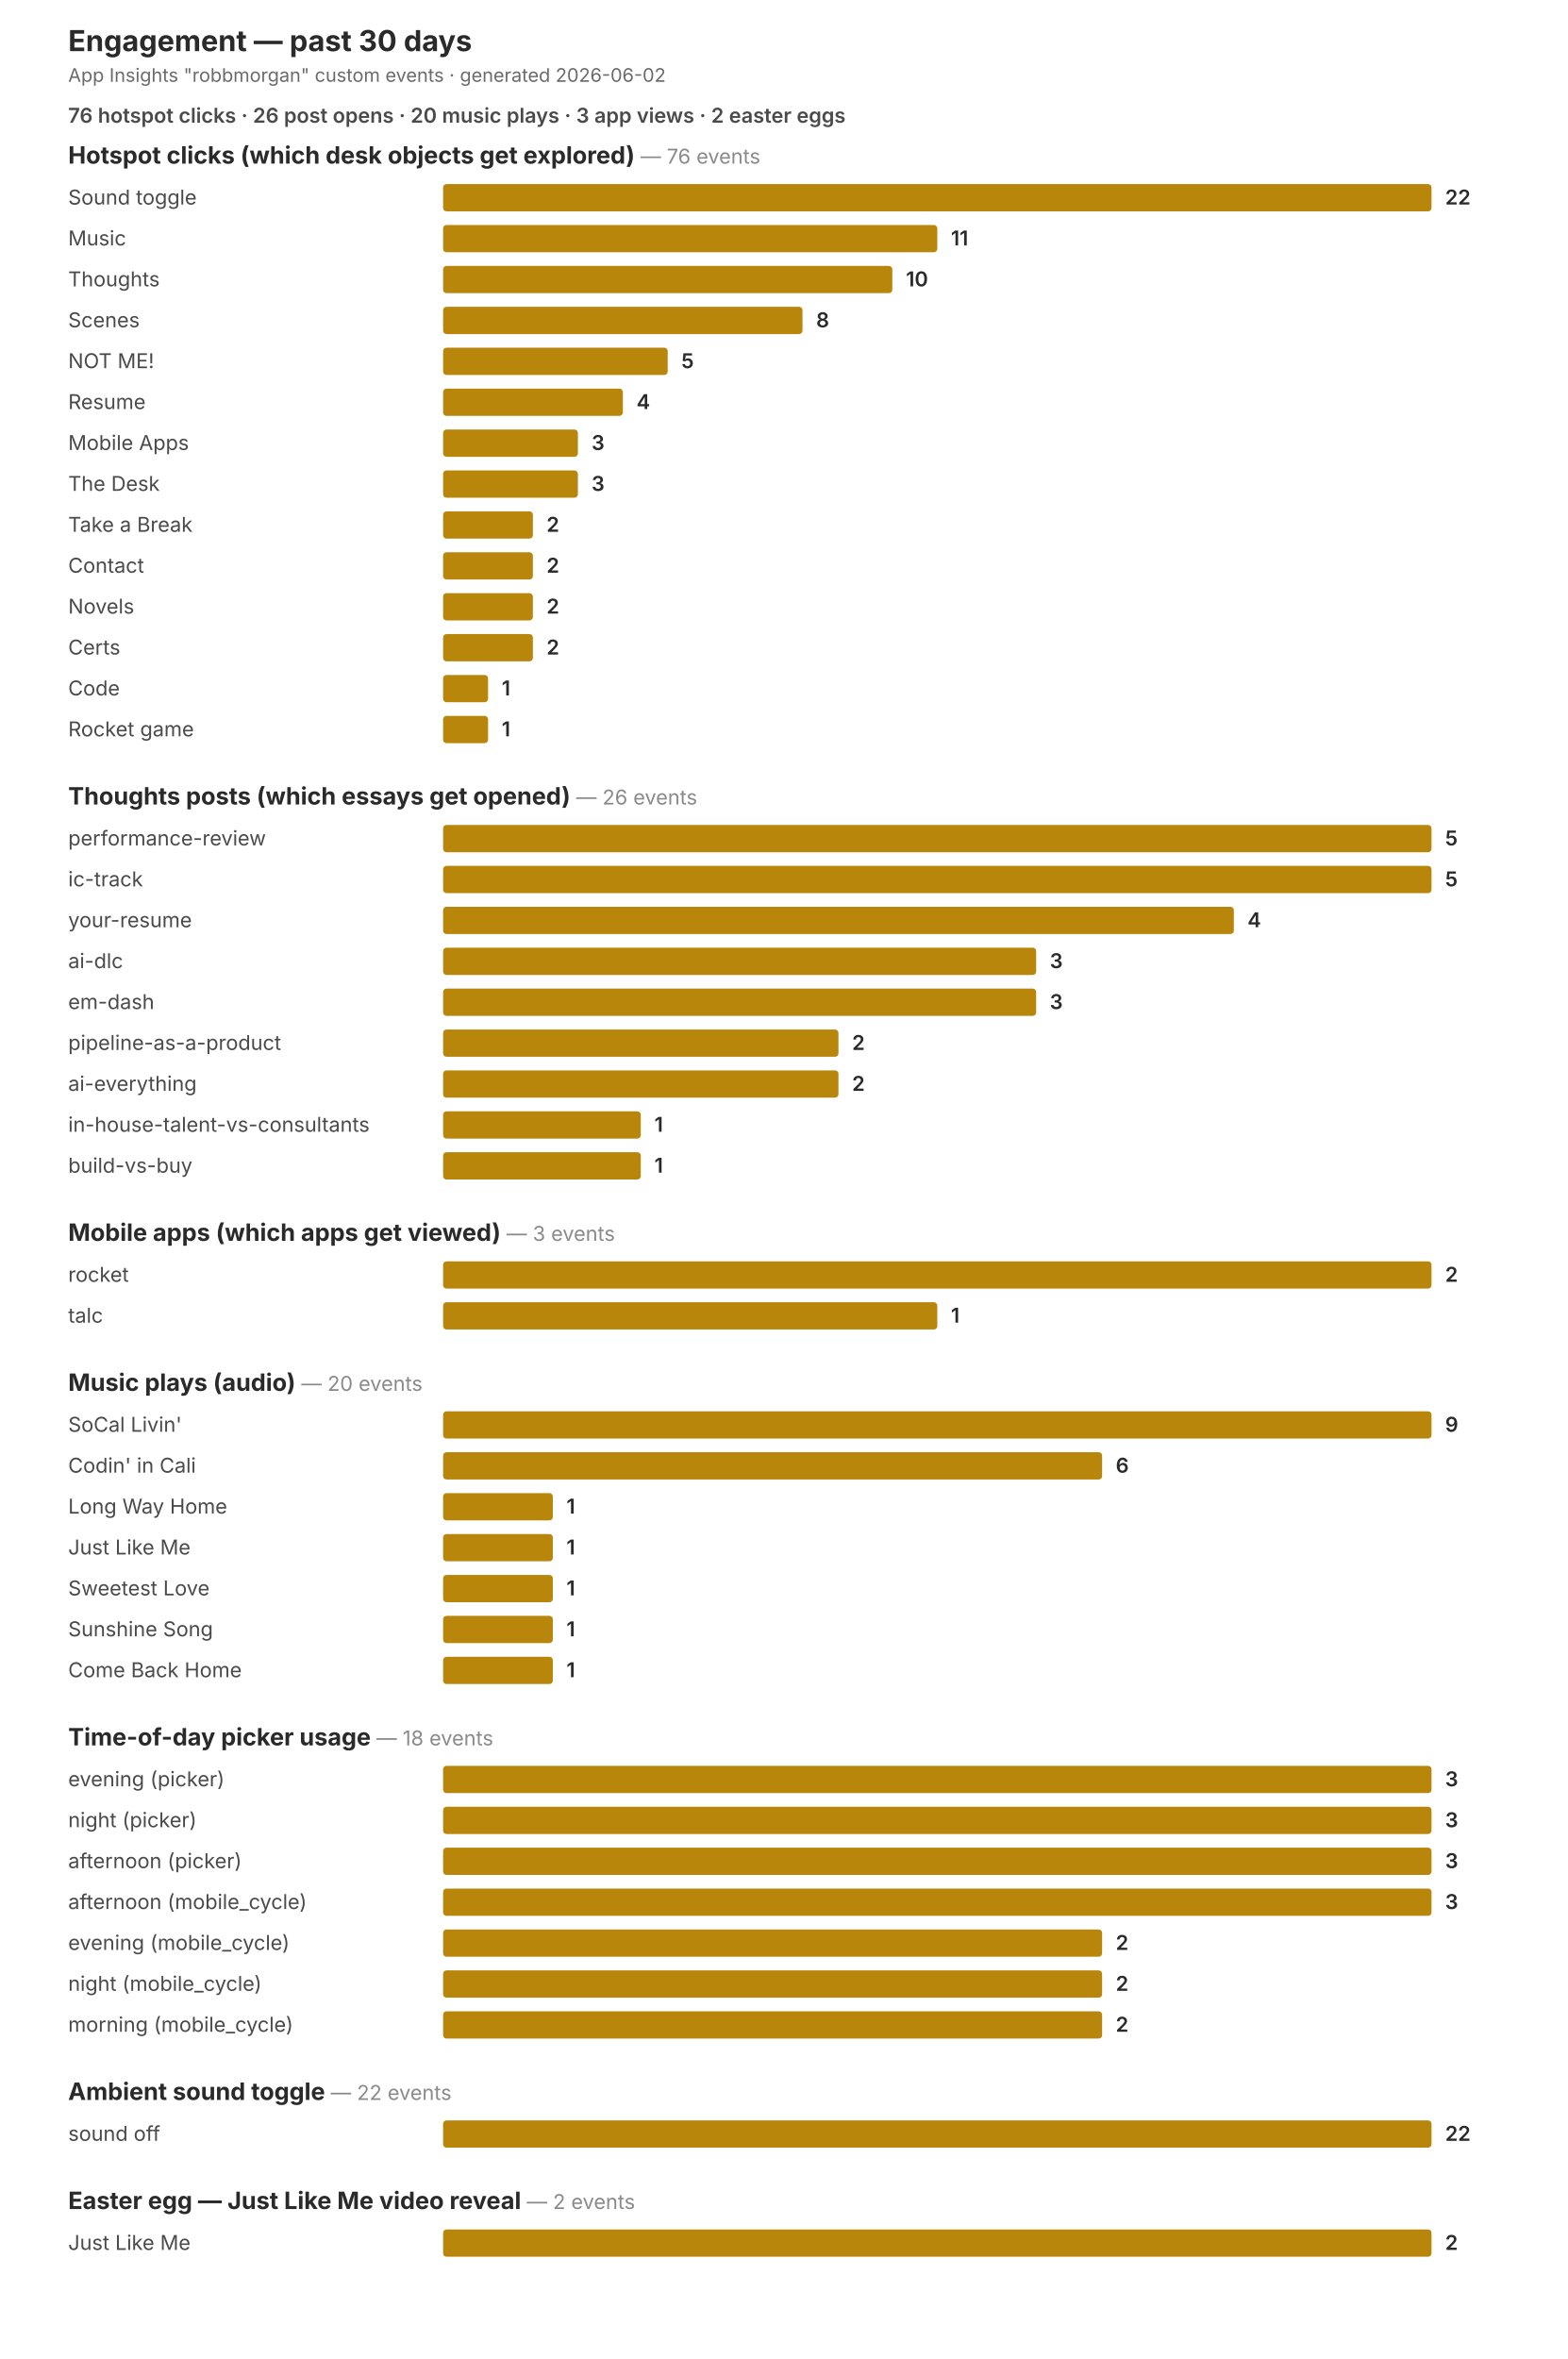
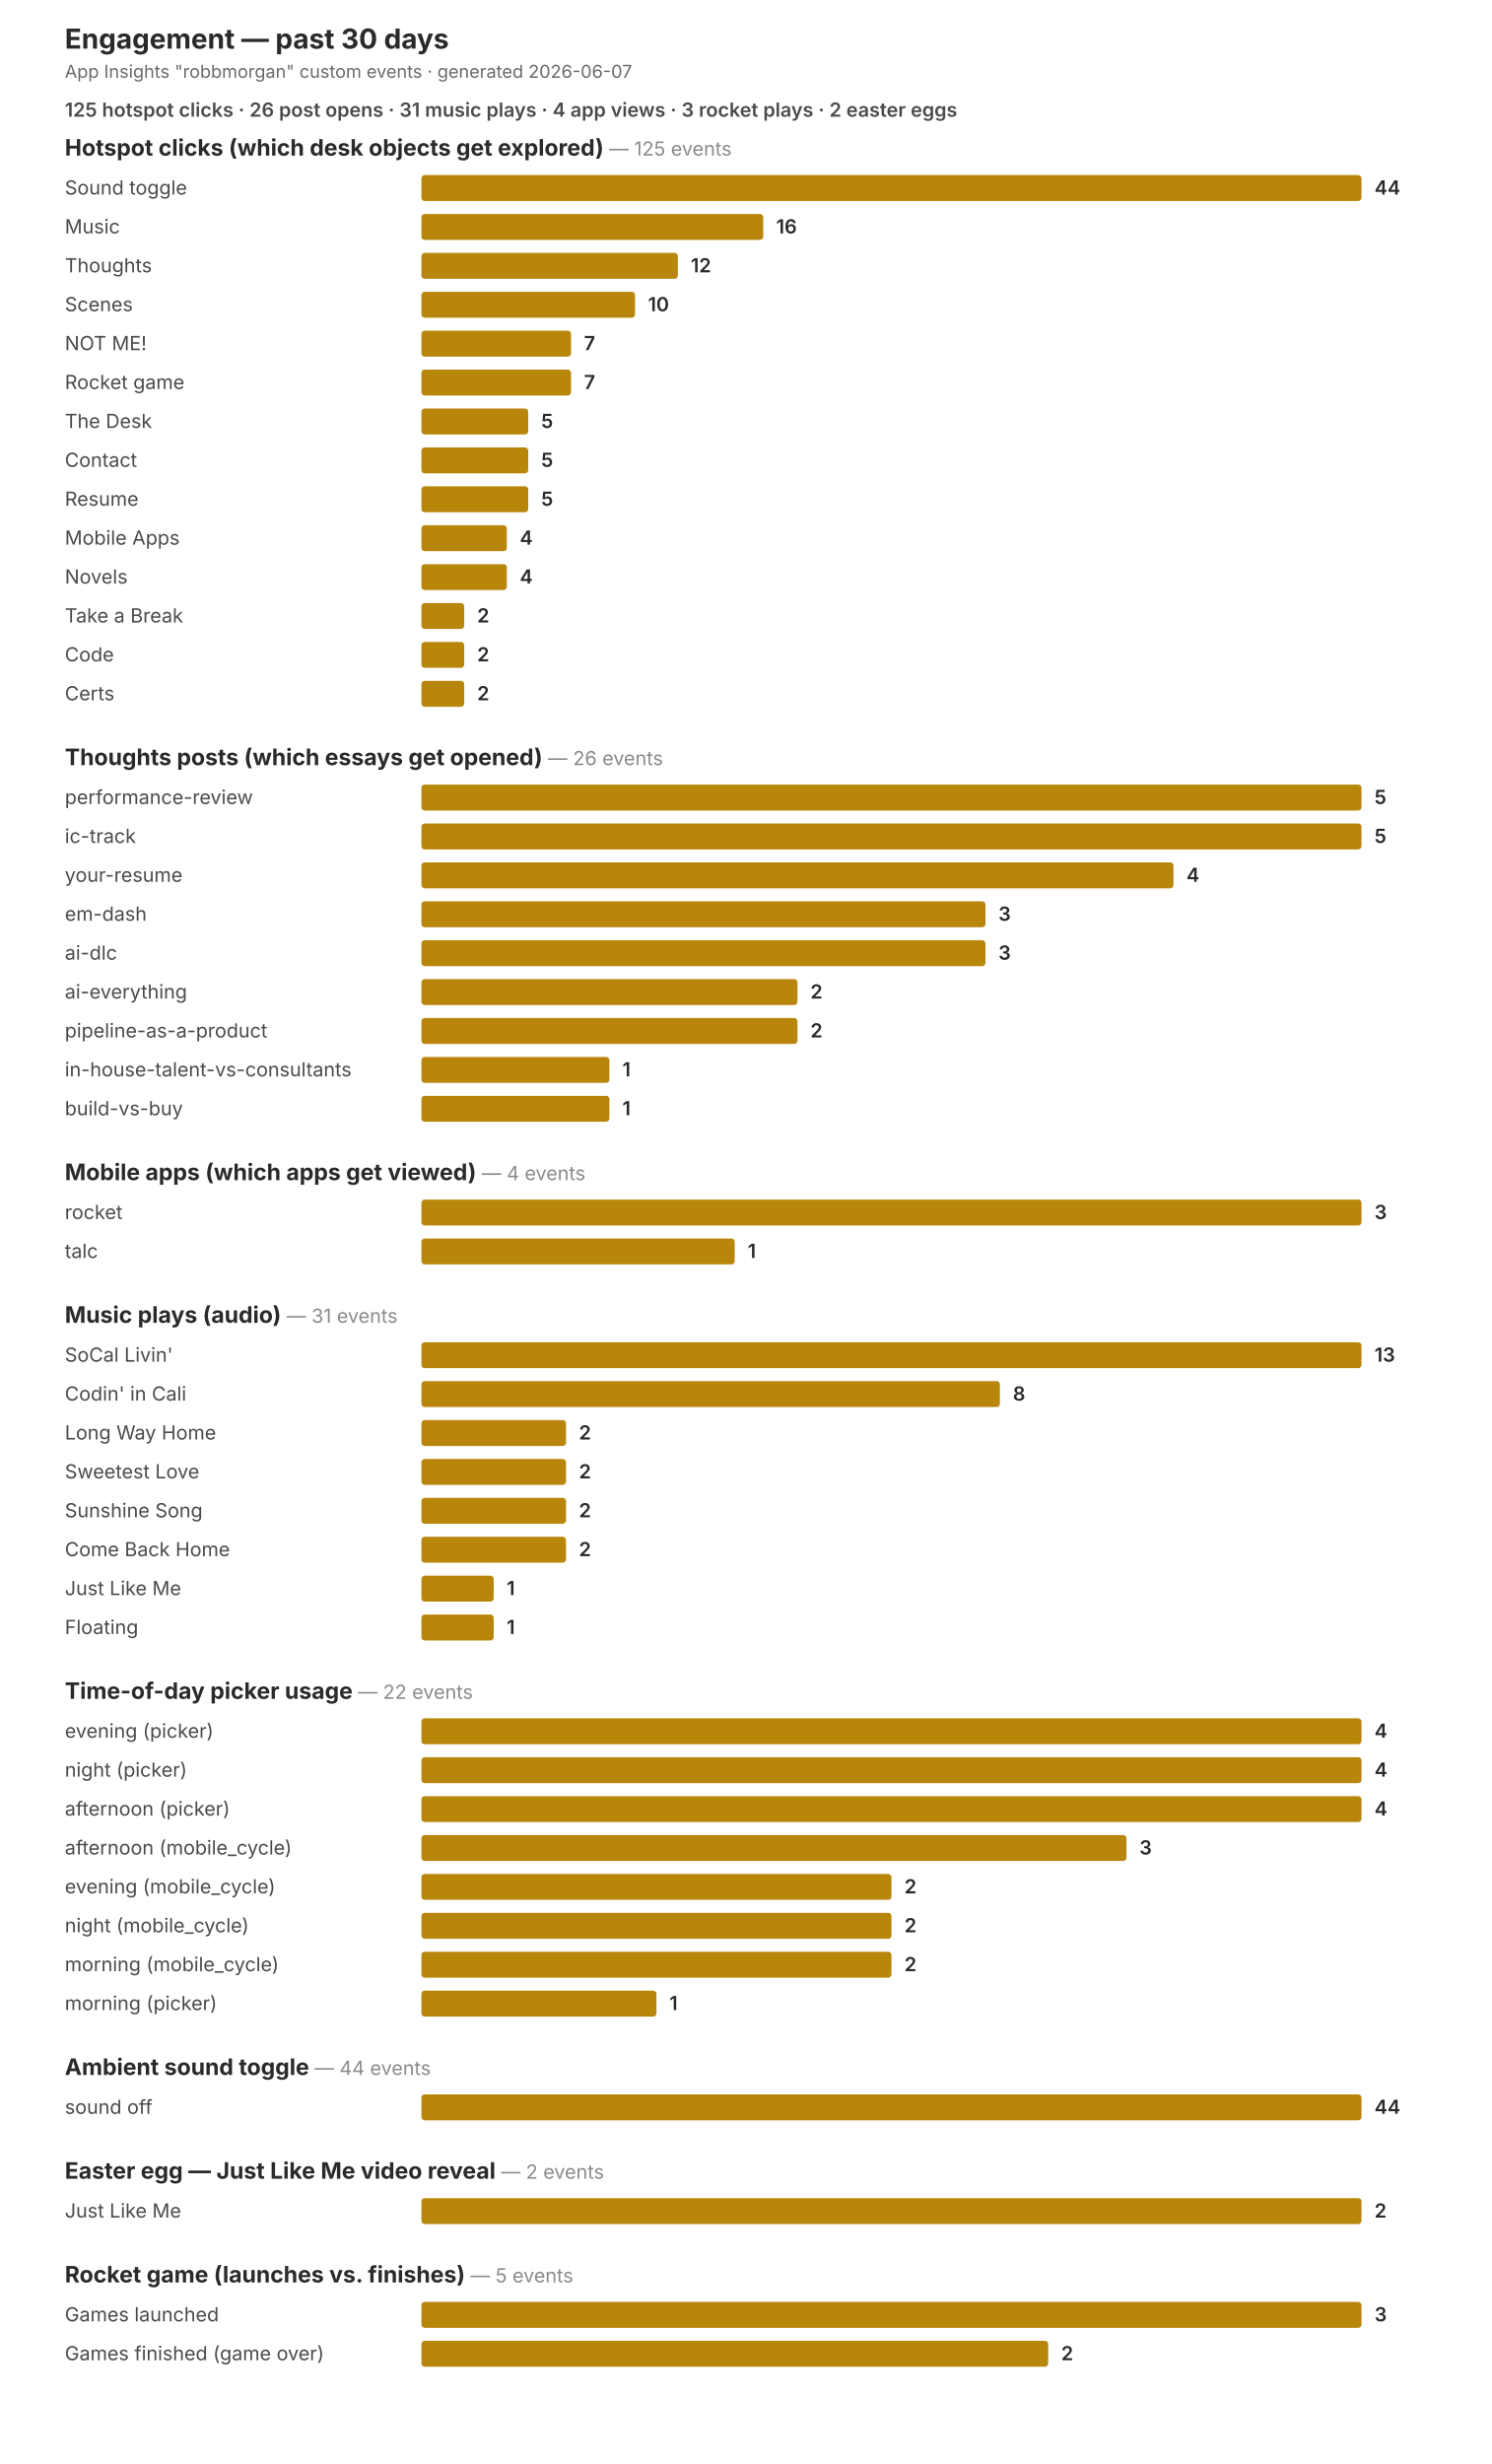
- <svg xmlns="http://www.w3.org/2000/svg" viewBox="0 0 920 1384" width="920" height="1384" font-family="-apple-system, BlinkMacSystemFont, system-ui, sans-serif">
+ <svg xmlns="http://www.w3.org/2000/svg" viewBox="0 0 920 1520" width="920" height="1520" font-family="-apple-system, BlinkMacSystemFont, system-ui, sans-serif">
  <style>
    .title       { font-size: 17px; font-weight: 700; fill: #2a2a2a; }
    .subtitle    { font-size: 11px; fill: #6a6a6a; }
    .summary     { font-size: 12px; fill: #4a4a4a; font-weight: 600; }
    .section-title { font-size: 14px; font-weight: 700; fill: #2a2a2a; }
    .section-total { font-size: 12px; font-weight: 400; fill: #8a8a8a; }
    .bar-label   { font-size: 12px; fill: #4a4a4a; }
    .bar         { fill: #b8860b; }
    .bar-value   { font-size: 12px; font-weight: 600; fill: #2a2a2a; }
    .empty       { font-size: 12px; fill: #8a8a8a; font-style: italic; }
  </style>
  <text x="40" y="30" class="title">Engagement — past 30 days</text>
-   <text x="40" y="48" class="subtitle">App Insights "robbmorgan" custom events · generated 2026-06-02</text>
-   <text x="40" y="72" class="summary">76 hotspot clicks · 26 post opens · 20 music plays · 3 app views · 2 easter eggs</text>
-   <text x="40" y="96" class="section-title">Hotspot clicks (which desk objects get explored) <tspan class="section-total">— 76 events</tspan>
+   <text x="40" y="48" class="subtitle">App Insights "robbmorgan" custom events · generated 2026-06-07</text>
+   <text x="40" y="72" class="summary">125 hotspot clicks · 26 post opens · 31 music plays · 4 app views · 3 rocket plays · 2 easter eggs</text>
+   <text x="40" y="96" class="section-title">Hotspot clicks (which desk objects get explored) <tspan class="section-total">— 125 events</tspan>
  </text>
  <text x="40" y="120" class="bar-label">Sound toggle</text>
  <rect x="260" y="108" width="580.0" height="16" rx="2" class="bar" />
-   <text x="848.0" y="120" class="bar-value">22</text>
+   <text x="848.0" y="120" class="bar-value">44</text>
  <text x="40" y="144" class="bar-label">Music</text>
-   <rect x="260" y="132" width="290.0" height="16" rx="2" class="bar" />
-   <text x="558.0" y="144" class="bar-value">11</text>
+   <rect x="260" y="132" width="210.9" height="16" rx="2" class="bar" />
+   <text x="478.9" y="144" class="bar-value">16</text>
  <text x="40" y="168" class="bar-label">Thoughts</text>
-   <rect x="260" y="156" width="263.6" height="16" rx="2" class="bar" />
-   <text x="531.6" y="168" class="bar-value">10</text>
+   <rect x="260" y="156" width="158.2" height="16" rx="2" class="bar" />
+   <text x="426.2" y="168" class="bar-value">12</text>
  <text x="40" y="192" class="bar-label">Scenes</text>
-   <rect x="260" y="180" width="210.9" height="16" rx="2" class="bar" />
-   <text x="478.9" y="192" class="bar-value">8</text>
+   <rect x="260" y="180" width="131.8" height="16" rx="2" class="bar" />
+   <text x="399.8" y="192" class="bar-value">10</text>
  <text x="40" y="216" class="bar-label">NOT ME!</text>
-   <rect x="260" y="204" width="131.8" height="16" rx="2" class="bar" />
-   <text x="399.8" y="216" class="bar-value">5</text>
-   <text x="40" y="240" class="bar-label">Resume</text>
-   <rect x="260" y="228" width="105.5" height="16" rx="2" class="bar" />
-   <text x="373.5" y="240" class="bar-value">4</text>
-   <text x="40" y="264" class="bar-label">Mobile Apps</text>
-   <rect x="260" y="252" width="79.1" height="16" rx="2" class="bar" />
-   <text x="347.1" y="264" class="bar-value">3</text>
-   <text x="40" y="288" class="bar-label">The Desk</text>
-   <rect x="260" y="276" width="79.1" height="16" rx="2" class="bar" />
-   <text x="347.1" y="288" class="bar-value">3</text>
-   <text x="40" y="312" class="bar-label">Take a Break</text>
-   <rect x="260" y="300" width="52.7" height="16" rx="2" class="bar" />
-   <text x="320.7" y="312" class="bar-value">2</text>
-   <text x="40" y="336" class="bar-label">Contact</text>
+   <rect x="260" y="204" width="92.3" height="16" rx="2" class="bar" />
+   <text x="360.3" y="216" class="bar-value">7</text>
+   <text x="40" y="240" class="bar-label">Rocket game</text>
+   <rect x="260" y="228" width="92.3" height="16" rx="2" class="bar" />
+   <text x="360.3" y="240" class="bar-value">7</text>
+   <text x="40" y="264" class="bar-label">The Desk</text>
+   <rect x="260" y="252" width="65.9" height="16" rx="2" class="bar" />
+   <text x="333.9" y="264" class="bar-value">5</text>
+   <text x="40" y="288" class="bar-label">Contact</text>
+   <rect x="260" y="276" width="65.9" height="16" rx="2" class="bar" />
+   <text x="333.9" y="288" class="bar-value">5</text>
+   <text x="40" y="312" class="bar-label">Resume</text>
+   <rect x="260" y="300" width="65.9" height="16" rx="2" class="bar" />
+   <text x="333.9" y="312" class="bar-value">5</text>
+   <text x="40" y="336" class="bar-label">Mobile Apps</text>
  <rect x="260" y="324" width="52.7" height="16" rx="2" class="bar" />
-   <text x="320.7" y="336" class="bar-value">2</text>
+   <text x="320.7" y="336" class="bar-value">4</text>
  <text x="40" y="360" class="bar-label">Novels</text>
  <rect x="260" y="348" width="52.7" height="16" rx="2" class="bar" />
-   <text x="320.7" y="360" class="bar-value">2</text>
-   <text x="40" y="384" class="bar-label">Certs</text>
-   <rect x="260" y="372" width="52.7" height="16" rx="2" class="bar" />
-   <text x="320.7" y="384" class="bar-value">2</text>
+   <text x="320.7" y="360" class="bar-value">4</text>
+   <text x="40" y="384" class="bar-label">Take a Break</text>
+   <rect x="260" y="372" width="26.4" height="16" rx="2" class="bar" />
+   <text x="294.4" y="384" class="bar-value">2</text>
  <text x="40" y="408" class="bar-label">Code</text>
  <rect x="260" y="396" width="26.4" height="16" rx="2" class="bar" />
-   <text x="294.4" y="408" class="bar-value">1</text>
-   <text x="40" y="432" class="bar-label">Rocket game</text>
+   <text x="294.4" y="408" class="bar-value">2</text>
+   <text x="40" y="432" class="bar-label">Certs</text>
  <rect x="260" y="420" width="26.4" height="16" rx="2" class="bar" />
-   <text x="294.4" y="432" class="bar-value">1</text>
+   <text x="294.4" y="432" class="bar-value">2</text>
  <text x="40" y="472" class="section-title">Thoughts posts (which essays get opened) <tspan class="section-total">— 26 events</tspan>
  </text>
  <text x="40" y="496" class="bar-label">performance-review</text>
  <rect x="260" y="484" width="580.0" height="16" rx="2" class="bar" />
  <text x="848.0" y="496" class="bar-value">5</text>
  <text x="40" y="520" class="bar-label">ic-track</text>
  <rect x="260" y="508" width="580.0" height="16" rx="2" class="bar" />
  <text x="848.0" y="520" class="bar-value">5</text>
  <text x="40" y="544" class="bar-label">your-resume</text>
  <rect x="260" y="532" width="464.0" height="16" rx="2" class="bar" />
  <text x="732.0" y="544" class="bar-value">4</text>
-   <text x="40" y="568" class="bar-label">ai-dlc</text>
+   <text x="40" y="568" class="bar-label">em-dash</text>
  <rect x="260" y="556" width="348.0" height="16" rx="2" class="bar" />
  <text x="616.0" y="568" class="bar-value">3</text>
-   <text x="40" y="592" class="bar-label">em-dash</text>
+   <text x="40" y="592" class="bar-label">ai-dlc</text>
  <rect x="260" y="580" width="348.0" height="16" rx="2" class="bar" />
  <text x="616.0" y="592" class="bar-value">3</text>
-   <text x="40" y="616" class="bar-label">pipeline-as-a-product</text>
+   <text x="40" y="616" class="bar-label">ai-everything</text>
  <rect x="260" y="604" width="232.0" height="16" rx="2" class="bar" />
  <text x="500.0" y="616" class="bar-value">2</text>
-   <text x="40" y="640" class="bar-label">ai-everything</text>
+   <text x="40" y="640" class="bar-label">pipeline-as-a-product</text>
  <rect x="260" y="628" width="232.0" height="16" rx="2" class="bar" />
  <text x="500.0" y="640" class="bar-value">2</text>
  <text x="40" y="664" class="bar-label">in-house-talent-vs-consultants</text>
  <rect x="260" y="652" width="116.0" height="16" rx="2" class="bar" />
  <text x="384.0" y="664" class="bar-value">1</text>
  <text x="40" y="688" class="bar-label">build-vs-buy</text>
  <rect x="260" y="676" width="116.0" height="16" rx="2" class="bar" />
  <text x="384.0" y="688" class="bar-value">1</text>
-   <text x="40" y="728" class="section-title">Mobile apps (which apps get viewed) <tspan class="section-total">— 3 events</tspan>
+   <text x="40" y="728" class="section-title">Mobile apps (which apps get viewed) <tspan class="section-total">— 4 events</tspan>
  </text>
  <text x="40" y="752" class="bar-label">rocket</text>
  <rect x="260" y="740" width="580.0" height="16" rx="2" class="bar" />
-   <text x="848.0" y="752" class="bar-value">2</text>
+   <text x="848.0" y="752" class="bar-value">3</text>
  <text x="40" y="776" class="bar-label">talc</text>
-   <rect x="260" y="764" width="290.0" height="16" rx="2" class="bar" />
-   <text x="558.0" y="776" class="bar-value">1</text>
-   <text x="40" y="816" class="section-title">Music plays (audio) <tspan class="section-total">— 20 events</tspan>
+   <rect x="260" y="764" width="193.3" height="16" rx="2" class="bar" />
+   <text x="461.3" y="776" class="bar-value">1</text>
+   <text x="40" y="816" class="section-title">Music plays (audio) <tspan class="section-total">— 31 events</tspan>
  </text>
  <text x="40" y="840" class="bar-label">SoCal Livin'</text>
  <rect x="260" y="828" width="580.0" height="16" rx="2" class="bar" />
-   <text x="848.0" y="840" class="bar-value">9</text>
+   <text x="848.0" y="840" class="bar-value">13</text>
  <text x="40" y="864" class="bar-label">Codin' in Cali</text>
-   <rect x="260" y="852" width="386.7" height="16" rx="2" class="bar" />
-   <text x="654.7" y="864" class="bar-value">6</text>
+   <rect x="260" y="852" width="356.9" height="16" rx="2" class="bar" />
+   <text x="624.9" y="864" class="bar-value">8</text>
  <text x="40" y="888" class="bar-label">Long Way Home</text>
-   <rect x="260" y="876" width="64.4" height="16" rx="2" class="bar" />
-   <text x="332.4" y="888" class="bar-value">1</text>
-   <text x="40" y="912" class="bar-label">Just Like Me</text>
-   <rect x="260" y="900" width="64.4" height="16" rx="2" class="bar" />
-   <text x="332.4" y="912" class="bar-value">1</text>
-   <text x="40" y="936" class="bar-label">Sweetest Love</text>
-   <rect x="260" y="924" width="64.4" height="16" rx="2" class="bar" />
-   <text x="332.4" y="936" class="bar-value">1</text>
-   <text x="40" y="960" class="bar-label">Sunshine Song</text>
-   <rect x="260" y="948" width="64.4" height="16" rx="2" class="bar" />
-   <text x="332.4" y="960" class="bar-value">1</text>
-   <text x="40" y="984" class="bar-label">Come Back Home</text>
-   <rect x="260" y="972" width="64.4" height="16" rx="2" class="bar" />
-   <text x="332.4" y="984" class="bar-value">1</text>
-   <text x="40" y="1024" class="section-title">Time-of-day picker usage <tspan class="section-total">— 18 events</tspan>
+   <rect x="260" y="876" width="89.2" height="16" rx="2" class="bar" />
+   <text x="357.2" y="888" class="bar-value">2</text>
+   <text x="40" y="912" class="bar-label">Sweetest Love</text>
+   <rect x="260" y="900" width="89.2" height="16" rx="2" class="bar" />
+   <text x="357.2" y="912" class="bar-value">2</text>
+   <text x="40" y="936" class="bar-label">Sunshine Song</text>
+   <rect x="260" y="924" width="89.2" height="16" rx="2" class="bar" />
+   <text x="357.2" y="936" class="bar-value">2</text>
+   <text x="40" y="960" class="bar-label">Come Back Home</text>
+   <rect x="260" y="948" width="89.2" height="16" rx="2" class="bar" />
+   <text x="357.2" y="960" class="bar-value">2</text>
+   <text x="40" y="984" class="bar-label">Just Like Me</text>
+   <rect x="260" y="972" width="44.6" height="16" rx="2" class="bar" />
+   <text x="312.6" y="984" class="bar-value">1</text>
+   <text x="40" y="1008" class="bar-label">Floating</text>
+   <rect x="260" y="996" width="44.6" height="16" rx="2" class="bar" />
+   <text x="312.6" y="1008" class="bar-value">1</text>
+   <text x="40" y="1048" class="section-title">Time-of-day picker usage <tspan class="section-total">— 22 events</tspan>
  </text>
-   <text x="40" y="1048" class="bar-label">evening (picker)</text>
-   <rect x="260" y="1036" width="580.0" height="16" rx="2" class="bar" />
-   <text x="848.0" y="1048" class="bar-value">3</text>
-   <text x="40" y="1072" class="bar-label">night (picker)</text>
+   <text x="40" y="1072" class="bar-label">evening (picker)</text>
  <rect x="260" y="1060" width="580.0" height="16" rx="2" class="bar" />
-   <text x="848.0" y="1072" class="bar-value">3</text>
-   <text x="40" y="1096" class="bar-label">afternoon (picker)</text>
+   <text x="848.0" y="1072" class="bar-value">4</text>
+   <text x="40" y="1096" class="bar-label">night (picker)</text>
  <rect x="260" y="1084" width="580.0" height="16" rx="2" class="bar" />
-   <text x="848.0" y="1096" class="bar-value">3</text>
-   <text x="40" y="1120" class="bar-label">afternoon (mobile_cycle)</text>
+   <text x="848.0" y="1096" class="bar-value">4</text>
+   <text x="40" y="1120" class="bar-label">afternoon (picker)</text>
  <rect x="260" y="1108" width="580.0" height="16" rx="2" class="bar" />
-   <text x="848.0" y="1120" class="bar-value">3</text>
-   <text x="40" y="1144" class="bar-label">evening (mobile_cycle)</text>
-   <rect x="260" y="1132" width="386.7" height="16" rx="2" class="bar" />
-   <text x="654.7" y="1144" class="bar-value">2</text>
-   <text x="40" y="1168" class="bar-label">night (mobile_cycle)</text>
-   <rect x="260" y="1156" width="386.7" height="16" rx="2" class="bar" />
-   <text x="654.7" y="1168" class="bar-value">2</text>
-   <text x="40" y="1192" class="bar-label">morning (mobile_cycle)</text>
-   <rect x="260" y="1180" width="386.7" height="16" rx="2" class="bar" />
-   <text x="654.7" y="1192" class="bar-value">2</text>
-   <text x="40" y="1232" class="section-title">Ambient sound toggle <tspan class="section-total">— 22 events</tspan>
+   <text x="848.0" y="1120" class="bar-value">4</text>
+   <text x="40" y="1144" class="bar-label">afternoon (mobile_cycle)</text>
+   <rect x="260" y="1132" width="435.0" height="16" rx="2" class="bar" />
+   <text x="703.0" y="1144" class="bar-value">3</text>
+   <text x="40" y="1168" class="bar-label">evening (mobile_cycle)</text>
+   <rect x="260" y="1156" width="290.0" height="16" rx="2" class="bar" />
+   <text x="558.0" y="1168" class="bar-value">2</text>
+   <text x="40" y="1192" class="bar-label">night (mobile_cycle)</text>
+   <rect x="260" y="1180" width="290.0" height="16" rx="2" class="bar" />
+   <text x="558.0" y="1192" class="bar-value">2</text>
+   <text x="40" y="1216" class="bar-label">morning (mobile_cycle)</text>
+   <rect x="260" y="1204" width="290.0" height="16" rx="2" class="bar" />
+   <text x="558.0" y="1216" class="bar-value">2</text>
+   <text x="40" y="1240" class="bar-label">morning (picker)</text>
+   <rect x="260" y="1228" width="145.0" height="16" rx="2" class="bar" />
+   <text x="413.0" y="1240" class="bar-value">1</text>
+   <text x="40" y="1280" class="section-title">Ambient sound toggle <tspan class="section-total">— 44 events</tspan>
  </text>
-   <text x="40" y="1256" class="bar-label">sound off</text>
-   <rect x="260" y="1244" width="580.0" height="16" rx="2" class="bar" />
-   <text x="848.0" y="1256" class="bar-value">22</text>
-   <text x="40" y="1296" class="section-title">Easter egg — Just Like Me video reveal <tspan class="section-total">— 2 events</tspan>
+   <text x="40" y="1304" class="bar-label">sound off</text>
+   <rect x="260" y="1292" width="580.0" height="16" rx="2" class="bar" />
+   <text x="848.0" y="1304" class="bar-value">44</text>
+   <text x="40" y="1344" class="section-title">Easter egg — Just Like Me video reveal <tspan class="section-total">— 2 events</tspan>
  </text>
-   <text x="40" y="1320" class="bar-label">Just Like Me</text>
-   <rect x="260" y="1308" width="580.0" height="16" rx="2" class="bar" />
-   <text x="848.0" y="1320" class="bar-value">2</text>
+   <text x="40" y="1368" class="bar-label">Just Like Me</text>
+   <rect x="260" y="1356" width="580.0" height="16" rx="2" class="bar" />
+   <text x="848.0" y="1368" class="bar-value">2</text>
+   <text x="40" y="1408" class="section-title">Rocket game (launches vs. finishes) <tspan class="section-total">— 5 events</tspan>
+   </text>
+   <text x="40" y="1432" class="bar-label">Games launched</text>
+   <rect x="260" y="1420" width="580.0" height="16" rx="2" class="bar" />
+   <text x="848.0" y="1432" class="bar-value">3</text>
+   <text x="40" y="1456" class="bar-label">Games finished (game over)</text>
+   <rect x="260" y="1444" width="386.7" height="16" rx="2" class="bar" />
+   <text x="654.7" y="1456" class="bar-value">2</text>
</svg>
